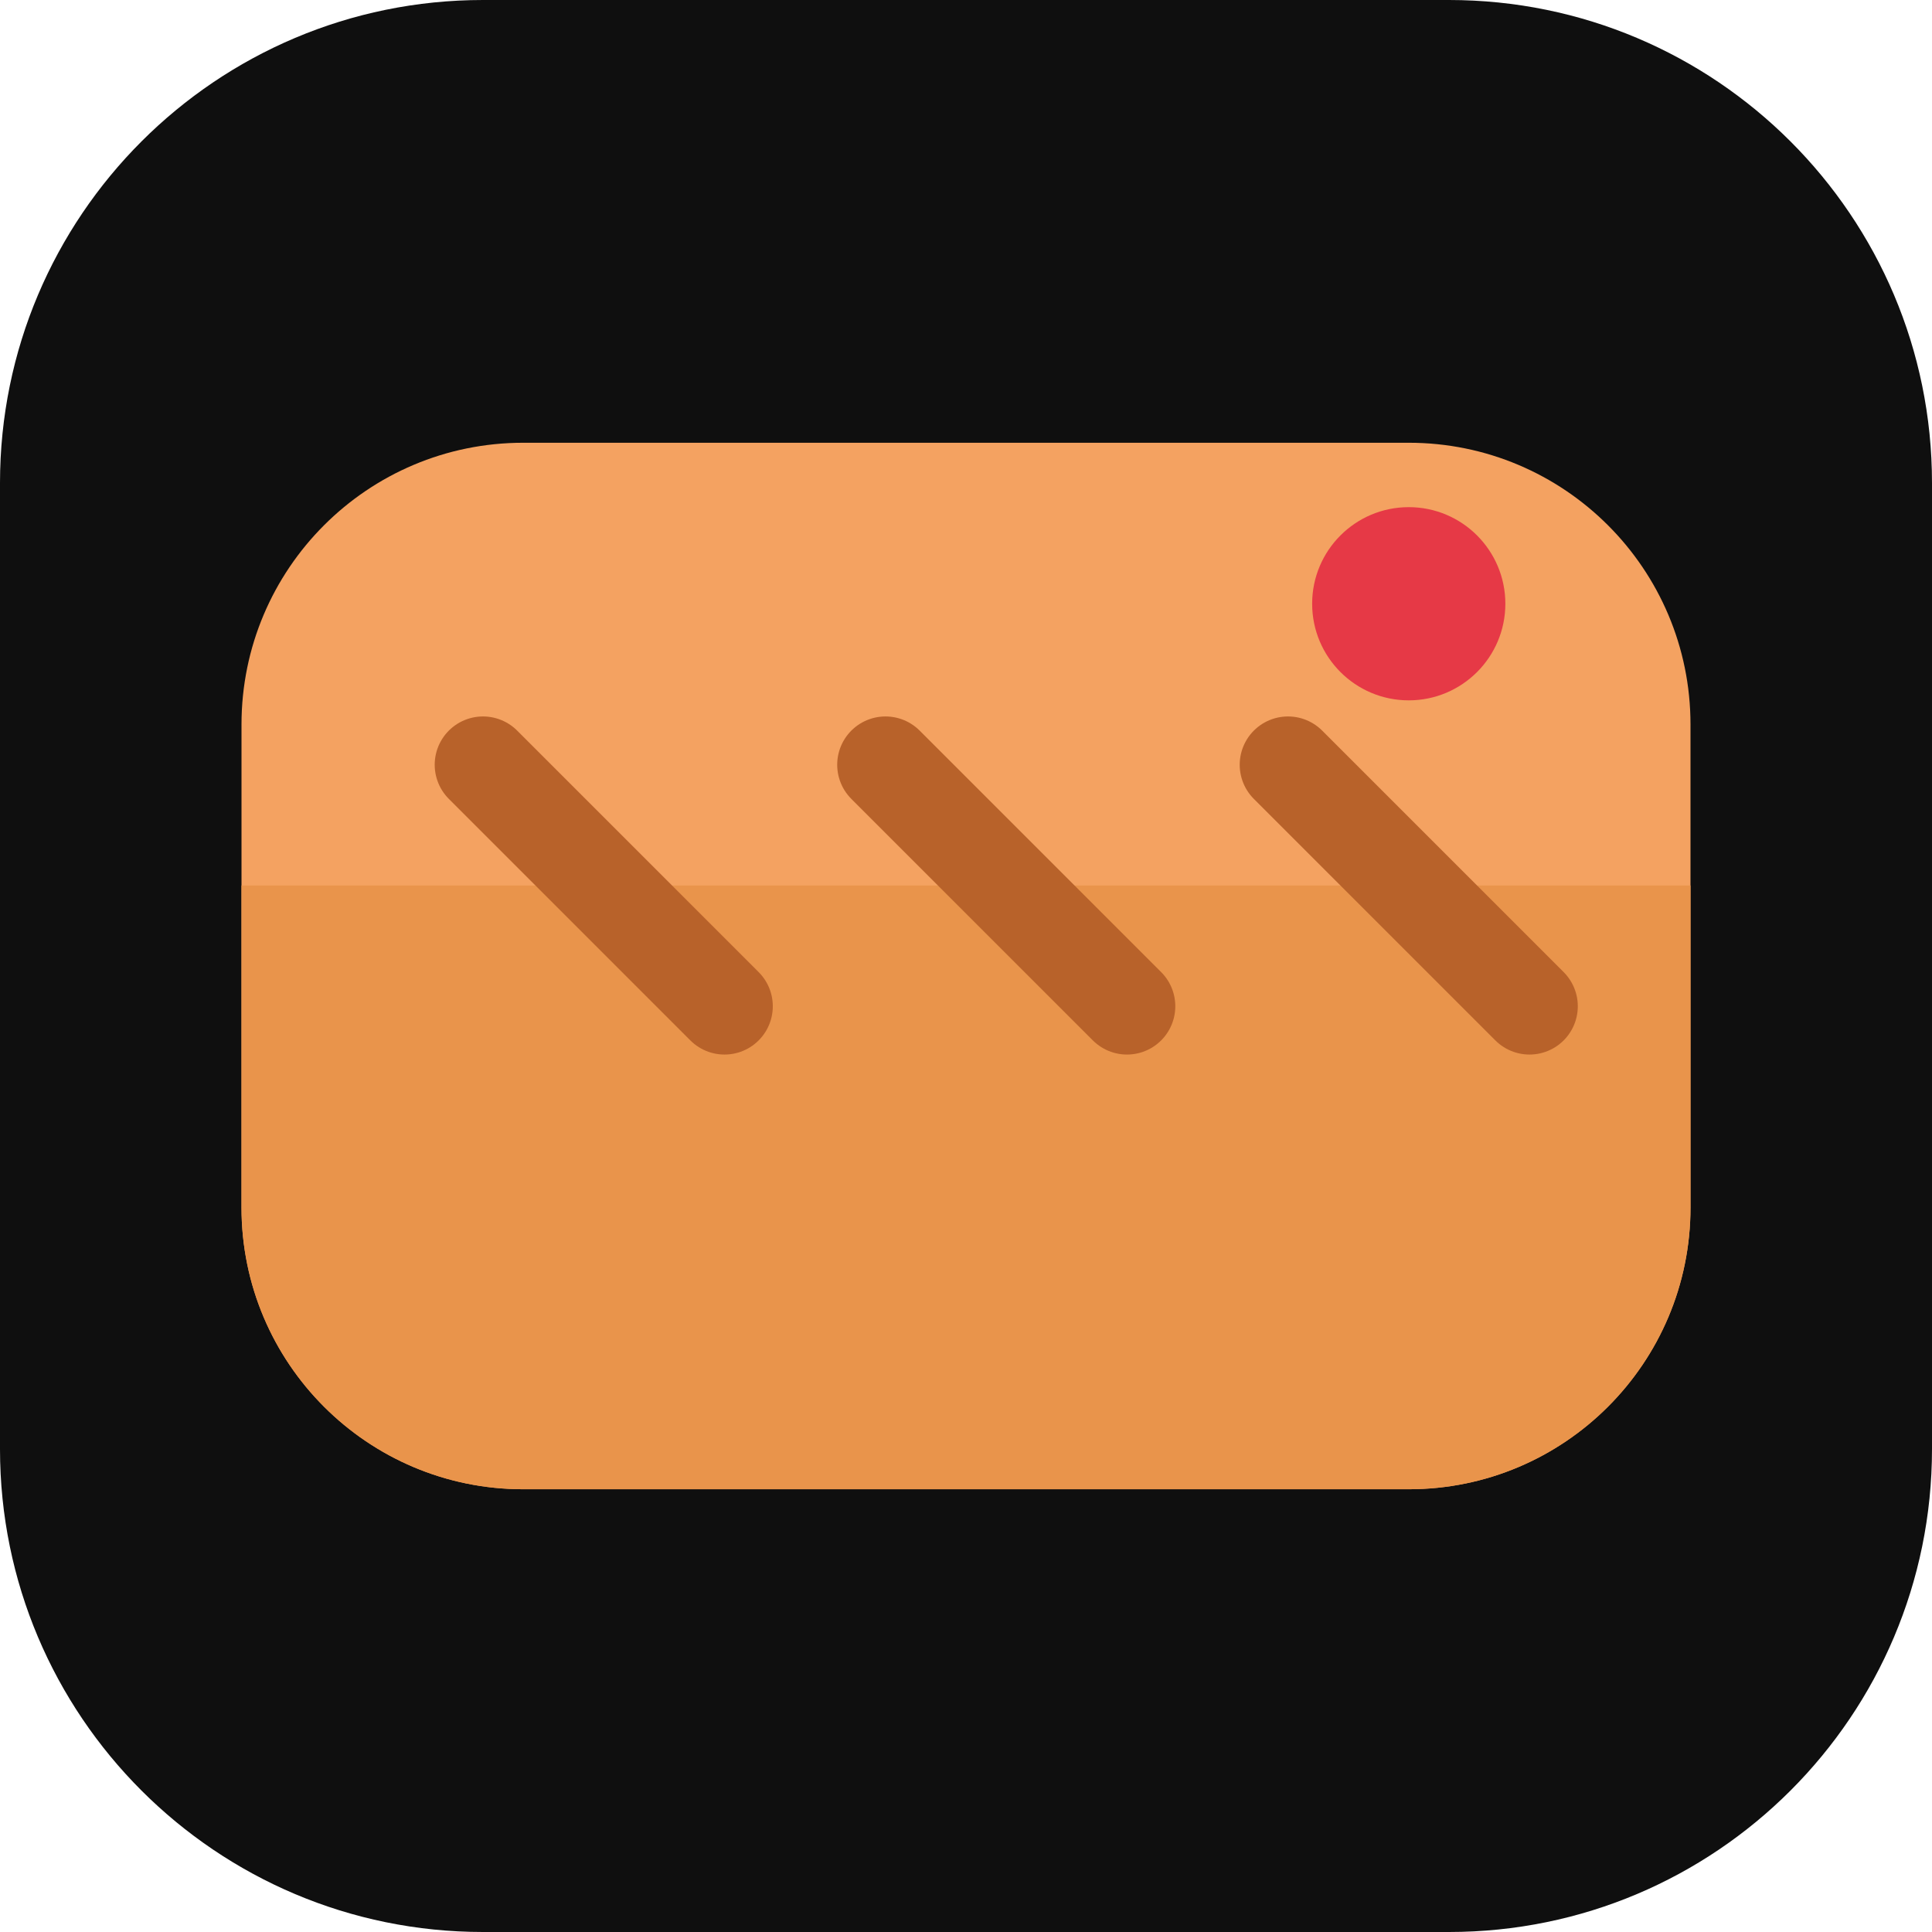
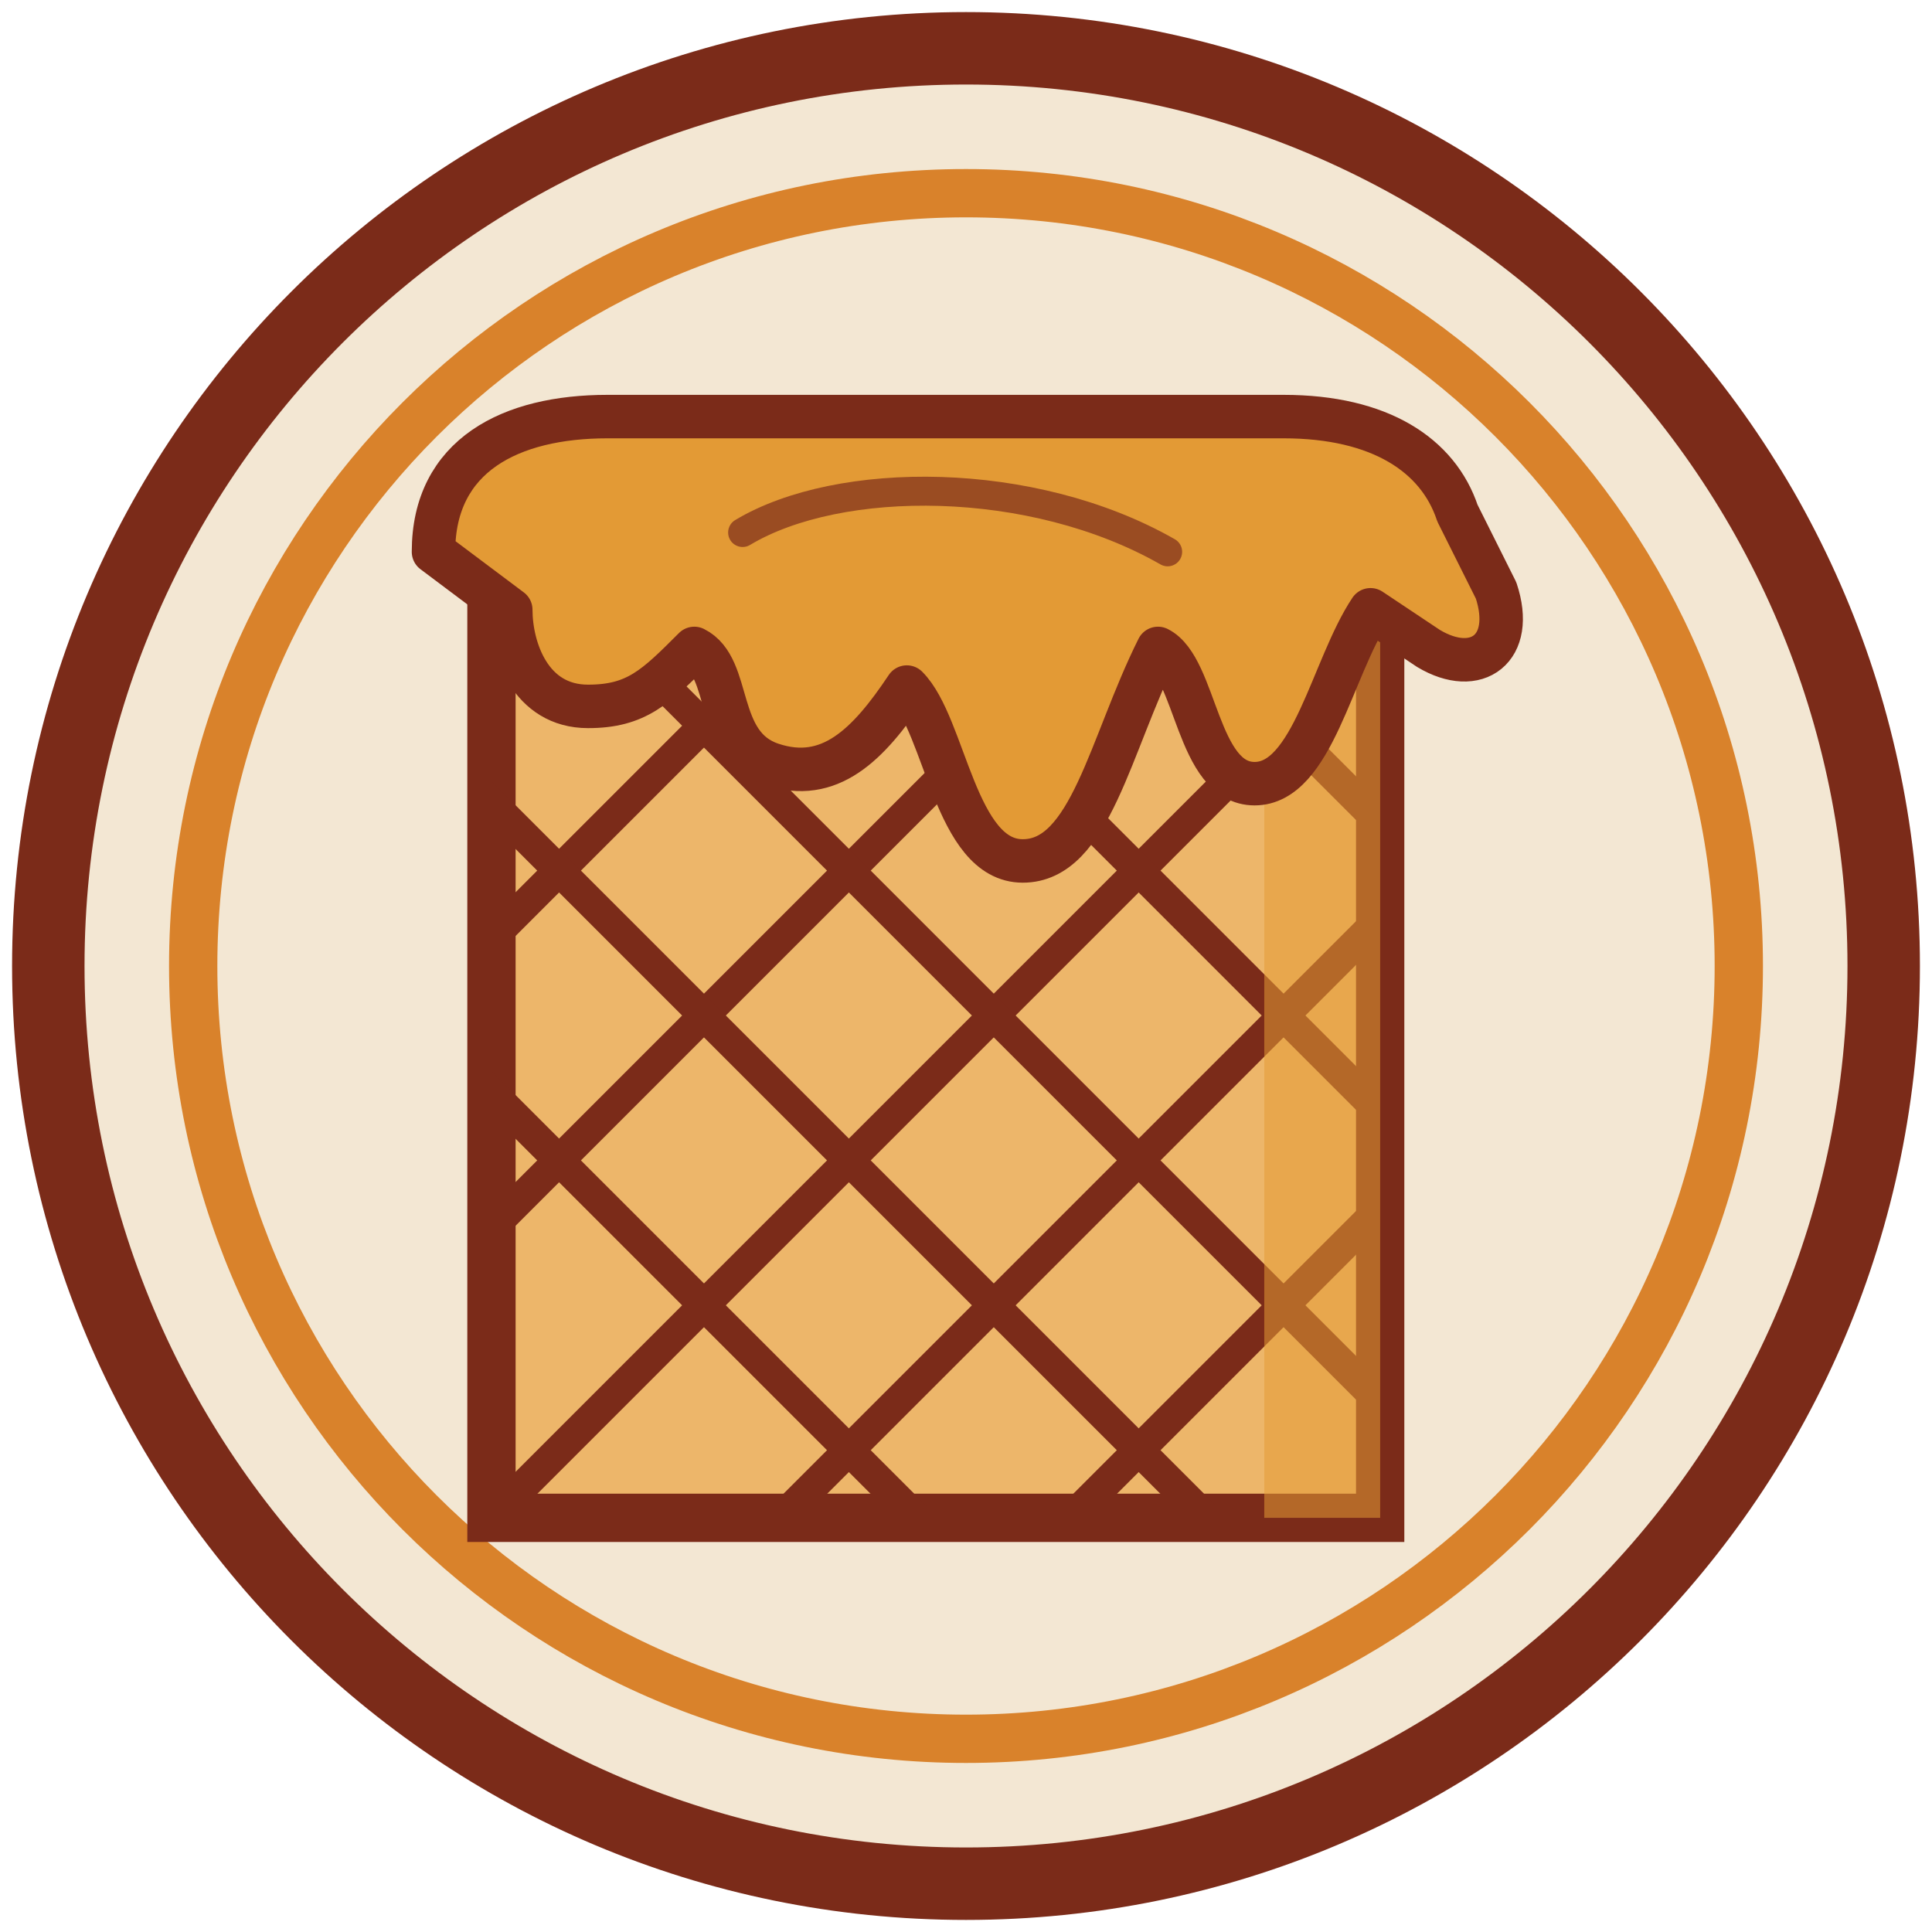
- <svg xmlns="http://www.w3.org/2000/svg" viewBox="0 0 48 48">
-   <rect width="48" height="48" rx="12" fill="#0F0F0F" />
-   <rect x="6" y="11" width="36" height="26" rx="7" fill="#F4A261" />
-   <path d="M6 22h36v8a7 7 0 0 1-7 7H13a7 7 0 0 1-7-7z" fill="#E9944B" />
-   <path d="M12 19l6 6m4-6l6 6m4-6l6 6" stroke="#B8622A" stroke-width="2.4" stroke-linecap="round" />
-   <circle cx="35" cy="15" r="2.4" fill="#E63946" />
+ <svg xmlns="http://www.w3.org/2000/svg" viewBox="10 10 320 320">
+   <circle cx="170" cy="170" r="152" fill="#F3E7D3" stroke="#7B2B19" stroke-width="12" />
+   <circle cx="170" cy="170" r="128" fill="none" stroke="#D9822B" stroke-width="8" />
+   <g transform="translate(-107 31) scale(1.6)">
+     <g>
+       <clipPath id="g">
+         <rect x="124" y="40" width="92" height="104" />
+       </clipPath>
+       <rect x="124" y="40" width="92" height="104" fill="#EDB66A" stroke="#7B2B19" stroke-width="5" />
+       <g clip-path="url(#g)" stroke="#7B2B19" stroke-width="3.2">
+         <g>
+           <line x1="64" y1="144" x2="168" y2="40" />
+           <line x1="64" y1="40" x2="168" y2="144" />
+         </g>
+         <g>
+           <line x1="94" y1="144" x2="198" y2="40" />
+           <line x1="94" y1="40" x2="198" y2="144" />
+         </g>
+         <g>
+           <line x1="124" y1="144" x2="228" y2="40" />
+           <line x1="124" y1="40" x2="228" y2="144" />
+         </g>
+         <g>
+           <line x1="154" y1="144" x2="258" y2="40" />
+           <line x1="154" y1="40" x2="258" y2="144" />
+         </g>
+         <g>
+           <line x1="184" y1="144" x2="288" y2="40" />
+           <line x1="184" y1="40" x2="288" y2="144" />
+         </g>
+         <g>
+           <line x1="214" y1="144" x2="318" y2="40" />
+           <line x1="214" y1="40" x2="318" y2="144" />
+         </g>
+         <g>
+           <line x1="244" y1="144" x2="348" y2="40" />
+           <line x1="244" y1="40" x2="348" y2="144" />
+         </g>
+       </g>
+       <rect x="204" y="40" width="12" height="104" fill="#E39A35" opacity=".55" />
+       <path d="M118 44c0-10 8-14 18-14h70c10 0 16 4 18 10l4 8c2 6-2 9-7 6l-6-4c-4 6-6 18-12 18s-6-12-10-14c-5 10-7 22-14 22s-8-14-12-18c-4 6-8 10-14 8s-4-10-8-12c-4 4-6 6-11 6-6 0-8-6-8-10z" fill="#E39A35" stroke="#7B2B19" stroke-width="4.5" stroke-linejoin="round" />
+       <path d="M150 42c10-6 30-6 44 2" stroke="#7B2B19" stroke-width="3" fill="none" stroke-linecap="round" opacity=".7" />
+     </g>
+   </g>
</svg>
